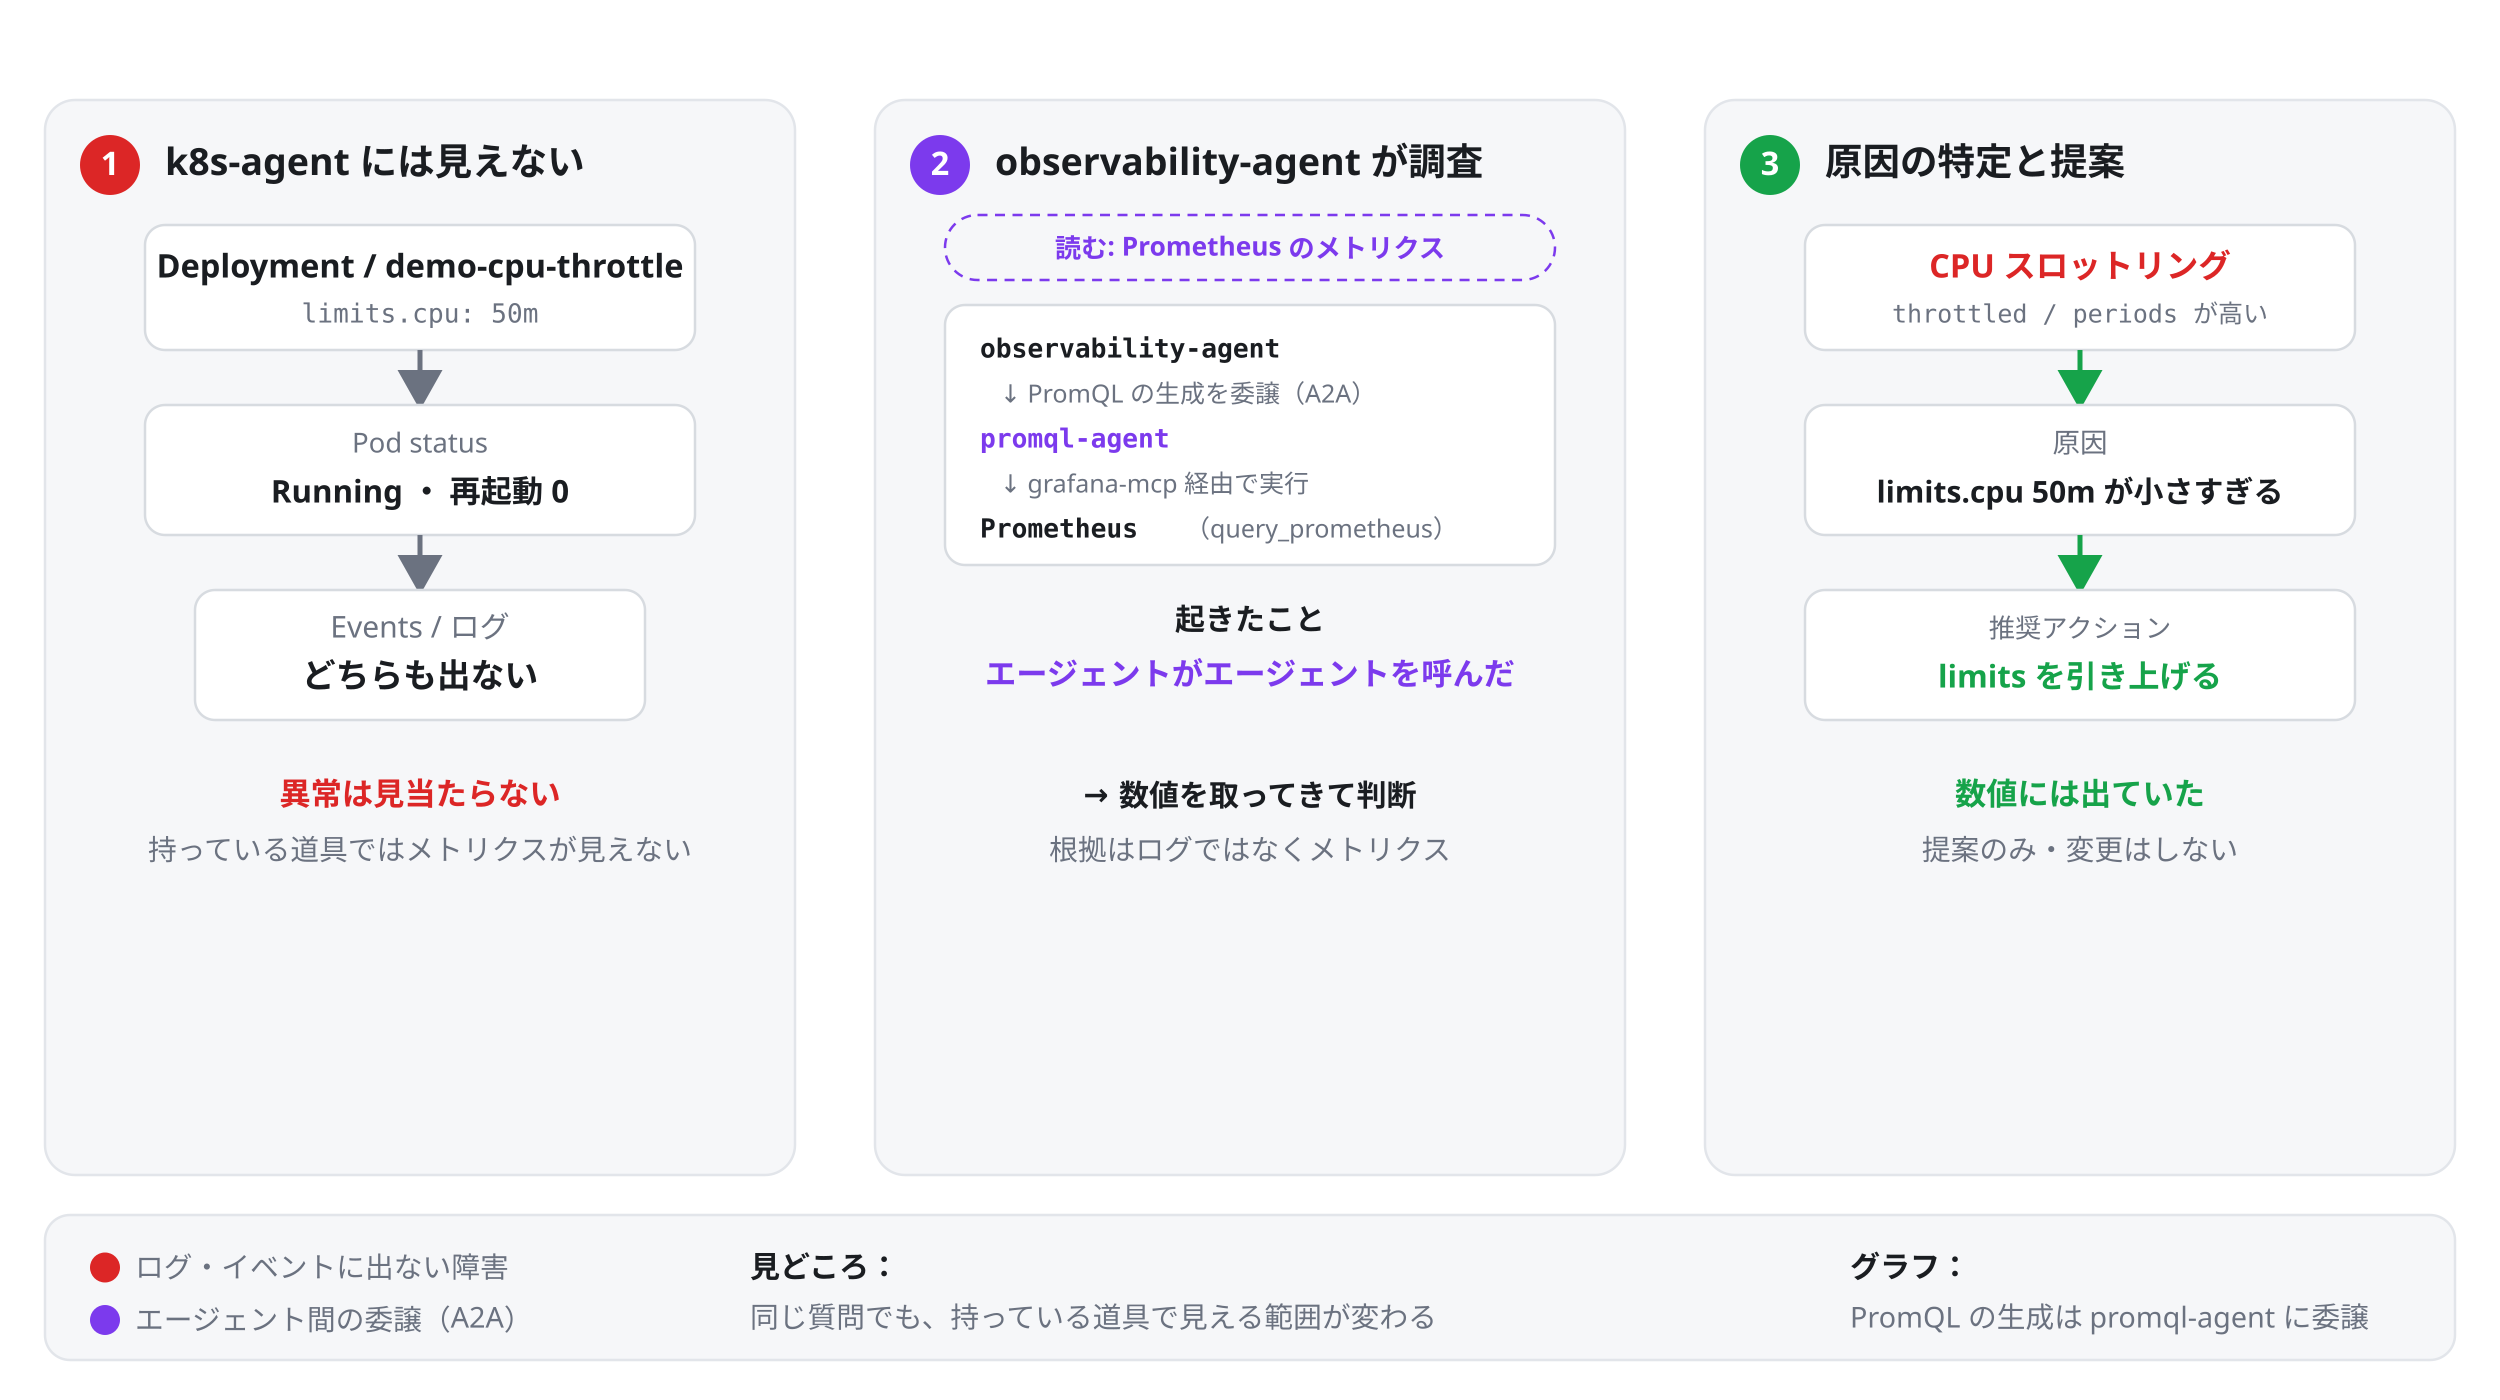
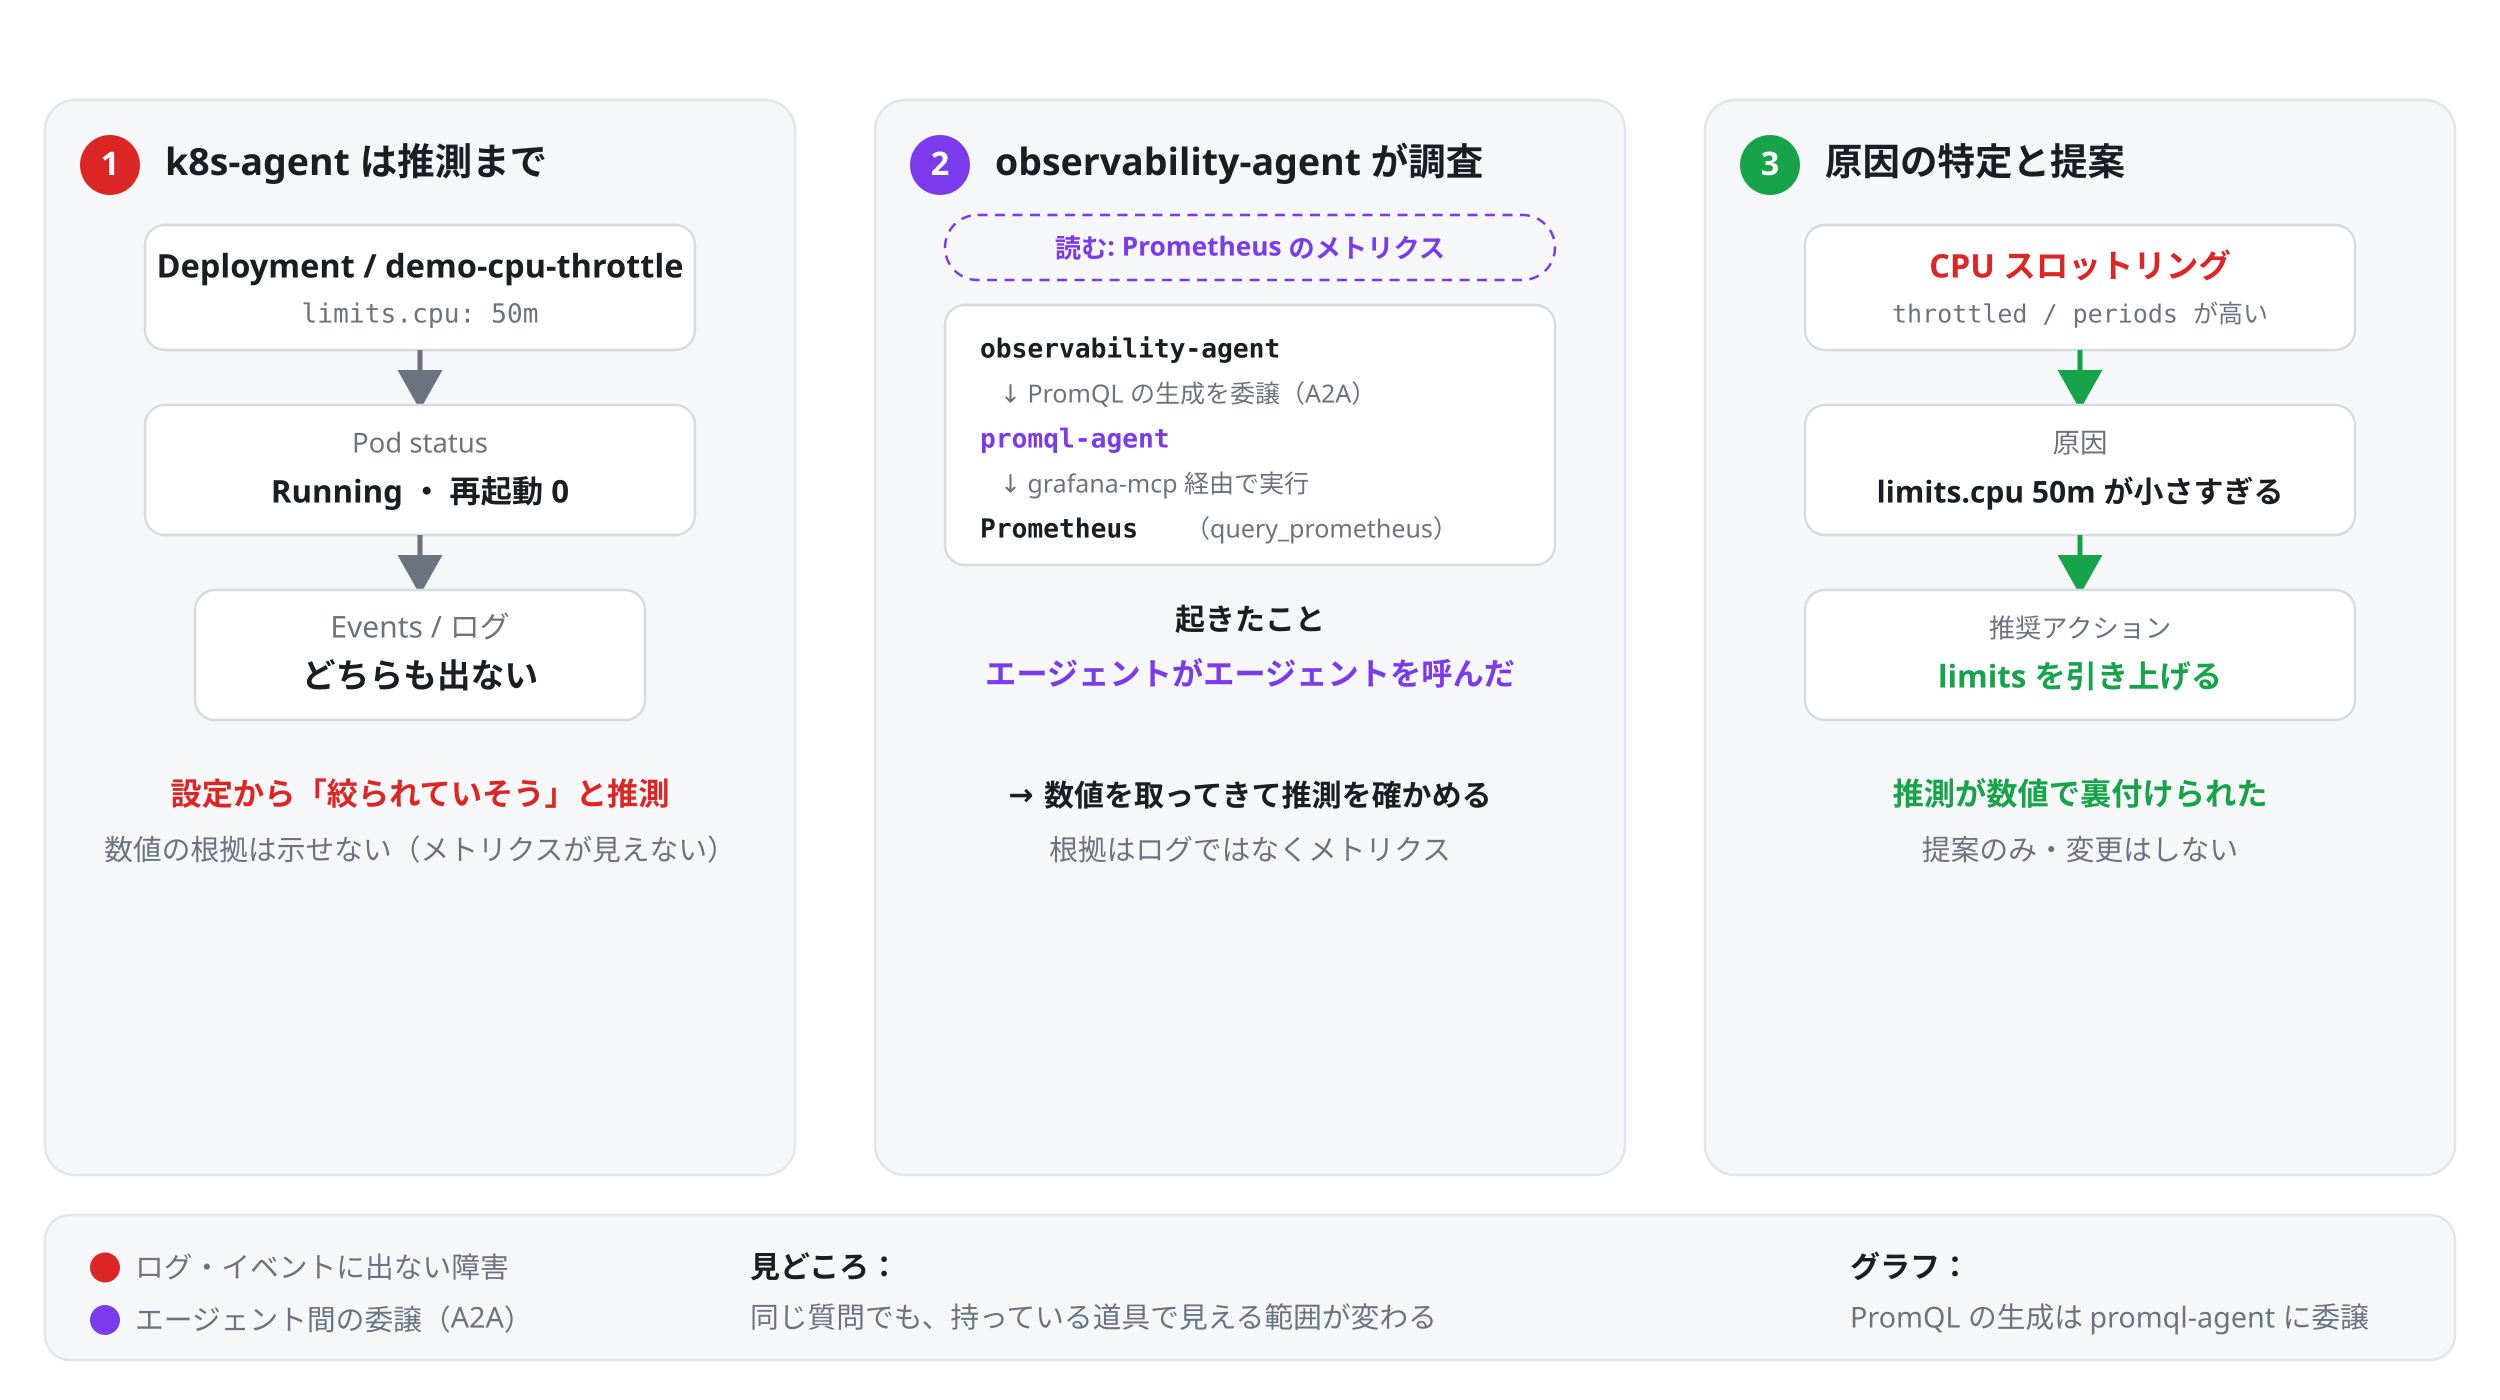
<svg xmlns="http://www.w3.org/2000/svg" viewBox="0 0 1000 560" width="1000" height="560" role="img" aria-labelledby="d7t d7d" font-family="ui-sans-serif, system-ui, 'Segoe UI', 'Hiragino Sans', 'Noto Sans JP', sans-serif">
  <defs>
    <marker id="e7N" markerWidth="9" markerHeight="9" refX="6" refY="4.5" orient="auto">
      <path d="M0,0 L8,4.5 L0,9 z" fill="#6b7280" />
    </marker>
    <marker id="e7G" markerWidth="9" markerHeight="9" refX="6" refY="4.5" orient="auto">
      <path d="M0,0 L8,4.5 L0,9 z" fill="#16a34a" />
    </marker>
  </defs>
  <style>
    .pnl{fill:#f6f7f9;stroke:#e2e5ea;} .box{fill:#ffffff;stroke:#d7dbe0;}
    .t1{fill:#1a1d21;font-weight:700;} .t2{fill:#6b7280;}
    .mono{font-family:ui-monospace,'Cascadia Code',Consolas,monospace;}
    .ok{fill:#16a34a;font-weight:700;} .bad{fill:#dc2626;font-weight:700;} .pur{fill:#7c3aed;font-weight:700;}
    .lnkN{stroke:#6b7280;stroke-width:2;} .lnkG{stroke:#16a34a;stroke-width:2;}
  </style>
  <rect x="0" y="0" width="1000" height="560" fill="#ffffff" />
  <rect class="pnl" x="18" y="40" width="300" height="430" rx="12" />
  <circle cx="44" cy="66" r="12" fill="#dc2626" />
  <text x="44" y="70" text-anchor="middle" font-size="13" fill="#fff" font-weight="700">1</text>
-   <text x="66" y="70" font-size="15" class="t1">k8s-agent には見えない</text>
+   <text x="66" y="70" font-size="15" class="t1">k8s-agent は推測まで</text>
  <rect class="box" x="58" y="90" width="220" height="50" rx="8" />
  <text x="168" y="111" text-anchor="middle" font-size="13" class="t1">Deployment / demo-cpu-throttle</text>
  <text x="168" y="129" text-anchor="middle" font-size="10.5" class="t2 mono">limits.cpu: 50m</text>
  <line class="lnkN" x1="168" y1="140" x2="168" y2="160" marker-end="url(#e7N)" />
  <rect class="box" x="58" y="162" width="220" height="52" rx="8" />
  <text x="168" y="181" text-anchor="middle" font-size="11" class="t2">Pod status</text>
  <text x="168" y="201" text-anchor="middle" font-size="12.5" class="t1">Running ・ 再起動 0</text>
  <line class="lnkN" x1="168" y1="214" x2="168" y2="234" marker-end="url(#e7N)" />
  <rect class="box" x="78" y="236" width="180" height="52" rx="8" />
  <text x="168" y="255" text-anchor="middle" font-size="12" class="t2">Events / ログ</text>
  <text x="168" y="275" text-anchor="middle" font-size="13.5" class="t1">どちらも出ない</text>
-   <text x="168" y="322" text-anchor="middle" font-size="12.5" class="bad">異常は見当たらない</text>
-   <text x="168" y="344" text-anchor="middle" font-size="11.5" class="t2">持っている道具ではメトリクスが見えない</text>
+   <text x="168" y="322" text-anchor="middle" font-size="12.5" class="bad">設定から「絞られていそう」と推測</text>
+   <text x="168" y="344" text-anchor="middle" font-size="11.5" class="t2">数値の根拠は示せない（メトリクスが見えない）</text>
  <rect class="pnl" x="350" y="40" width="300" height="430" rx="12" />
  <circle cx="376" cy="66" r="12" fill="#7c3aed" />
  <text x="376" y="70" text-anchor="middle" font-size="13" fill="#fff" font-weight="700">2</text>
  <text x="398" y="70" font-size="15" class="t1">observability-agent が調査</text>
  <rect x="378" y="86" width="244" height="26" rx="13" fill="none" stroke="#7c3aed" stroke-dasharray="4 3" />
  <text x="500" y="103" text-anchor="middle" font-size="10.5" class="pur">読む: Prometheus のメトリクス</text>
  <rect class="box" x="378" y="122" width="244" height="104" rx="8" />
  <text x="392" y="143" font-size="10.5" class="t1 mono">observability-agent</text>
  <text x="400" y="161" font-size="10" class="t2">↓ PromQL の生成を委譲（A2A）</text>
  <text x="392" y="179" font-size="10.5" class="pur mono">promql-agent</text>
  <text x="400" y="197" font-size="10" class="t2">↓ grafana-mcp 経由で実行</text>
  <text x="392" y="215" font-size="10.5" class="t1 mono">Prometheus</text>
  <text x="474" y="215" font-size="10" class="t2">（query_prometheus）</text>
  <text x="500" y="252" text-anchor="middle" font-size="12" class="t1">起きたこと</text>
  <text x="500" y="274" text-anchor="middle" font-size="12.5" class="pur">エージェントがエージェントを呼んだ</text>
-   <text x="500" y="322" text-anchor="middle" font-size="12" class="t1">→ 数値を取ってきて判断</text>
+   <text x="500" y="322" text-anchor="middle" font-size="12" class="t1">→ 数値を取ってきて推測を確かめる</text>
  <text x="500" y="344" text-anchor="middle" font-size="11.5" class="t2">根拠はログではなくメトリクス</text>
  <rect class="pnl" x="682" y="40" width="300" height="430" rx="12" />
  <circle cx="708" cy="66" r="12" fill="#16a34a" />
  <text x="708" y="70" text-anchor="middle" font-size="13" fill="#fff" font-weight="700">3</text>
  <text x="730" y="70" font-size="15" class="t1">原因の特定と提案</text>
  <rect class="box" x="722" y="90" width="220" height="50" rx="8" stroke="#dc2626" />
  <text x="832" y="111" text-anchor="middle" font-size="13" class="bad">CPU スロットリング</text>
  <text x="832" y="129" text-anchor="middle" font-size="10" class="t2 mono">throttled / periods が高い</text>
  <line class="lnkG" x1="832" y1="140" x2="832" y2="160" marker-end="url(#e7G)" />
  <rect class="box" x="722" y="162" width="220" height="52" rx="8" />
  <text x="832" y="181" text-anchor="middle" font-size="11" class="t2">原因</text>
  <text x="832" y="201" text-anchor="middle" font-size="12" class="t1">limits.cpu 50m が小さすぎる</text>
  <line class="lnkG" x1="832" y1="214" x2="832" y2="234" marker-end="url(#e7G)" />
  <rect class="box" x="722" y="236" width="220" height="52" rx="8" stroke="#16a34a" />
  <text x="832" y="255" text-anchor="middle" font-size="10.5" class="t2">推奨アクション</text>
  <text x="832" y="275" text-anchor="middle" font-size="12.5" class="ok">limits を引き上げる</text>
-   <text x="832" y="322" text-anchor="middle" font-size="12.5" class="ok">数値には出ていた</text>
+   <text x="832" y="322" text-anchor="middle" font-size="12.5" class="ok">推測が数値で裏付けられた</text>
  <text x="832" y="344" text-anchor="middle" font-size="11.5" class="t2">提案のみ・変更はしない</text>
  <rect x="18" y="486" width="964" height="58" rx="10" fill="#f6f7f9" stroke="#e2e5ea" />
  <circle cx="42" cy="507" r="6" fill="#dc2626" />
  <text x="54" y="511" font-size="11.5" class="t2">ログ・イベントに出ない障害</text>
  <circle cx="42" cy="528" r="6" fill="#7c3aed" />
  <text x="54" y="532" font-size="11.5" class="t2">エージェント間の委譲（A2A）</text>
  <text x="300" y="511" font-size="12" class="t1">見どころ：</text>
  <text x="300" y="531" font-size="11.5" class="t2">同じ質問でも、持っている道具で見える範囲が変わる</text>
  <text x="740" y="511" font-size="12" class="t1">グラフ：</text>
  <text x="740" y="531" font-size="11.5" class="t2">PromQL の生成は promql-agent に委譲</text>
</svg>
